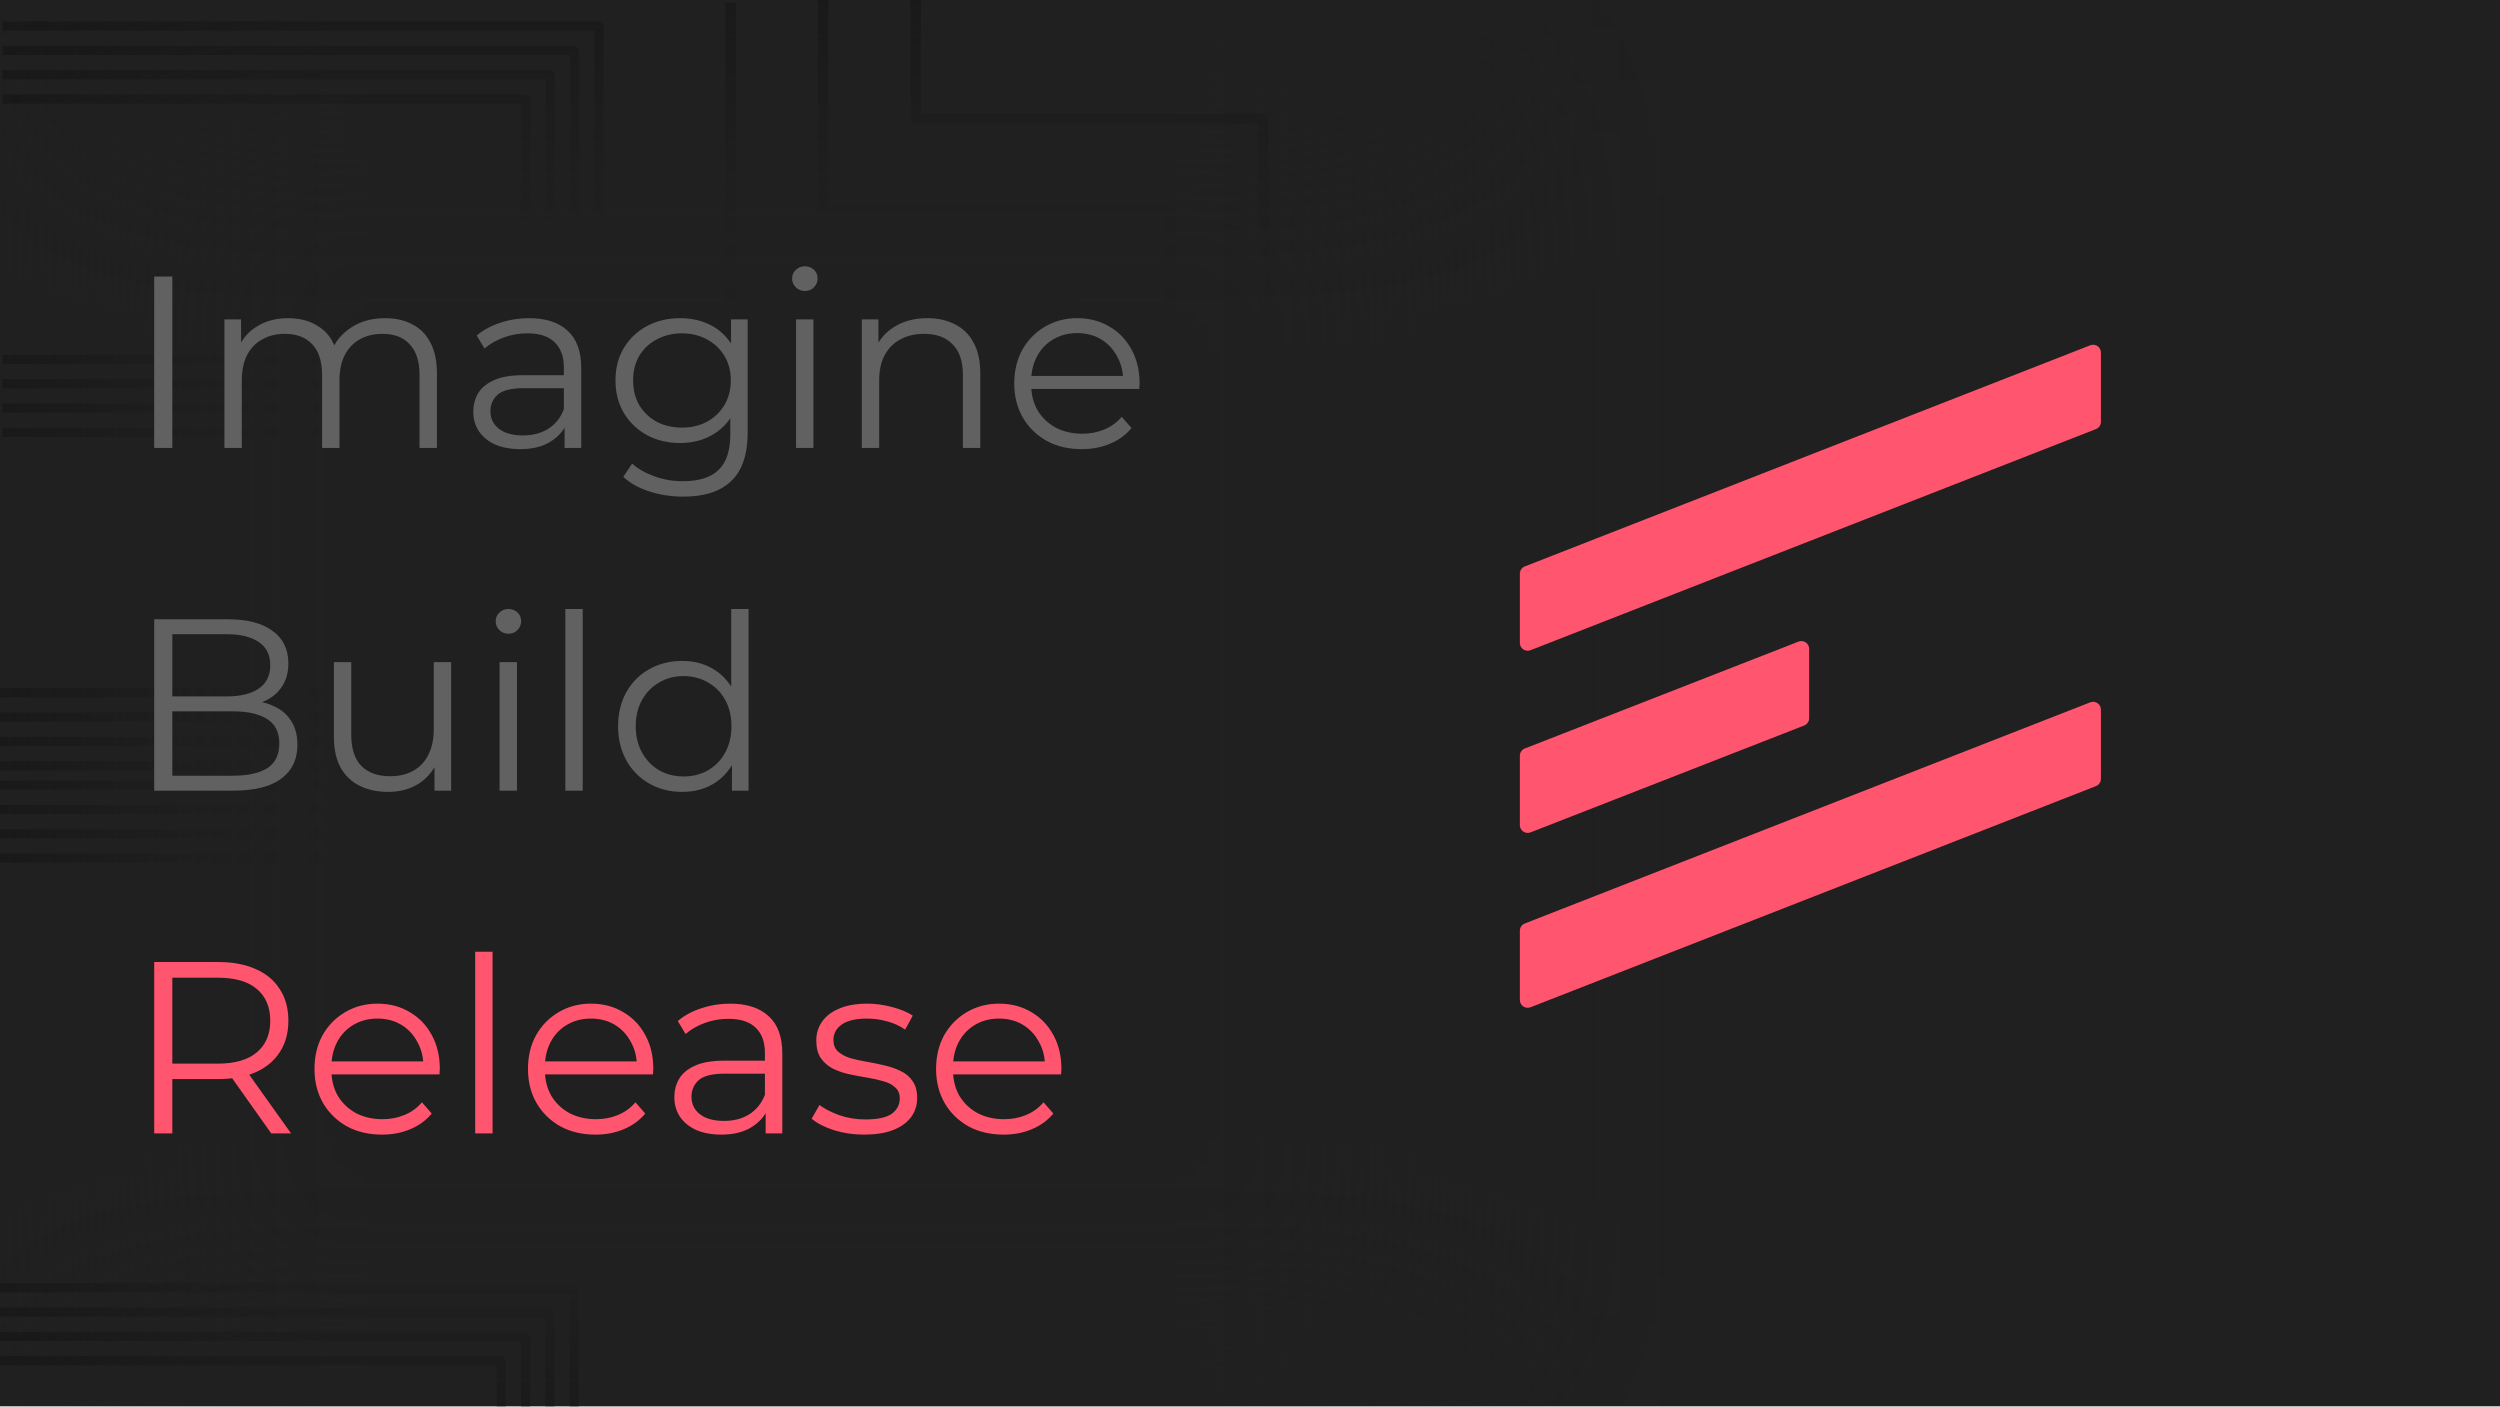
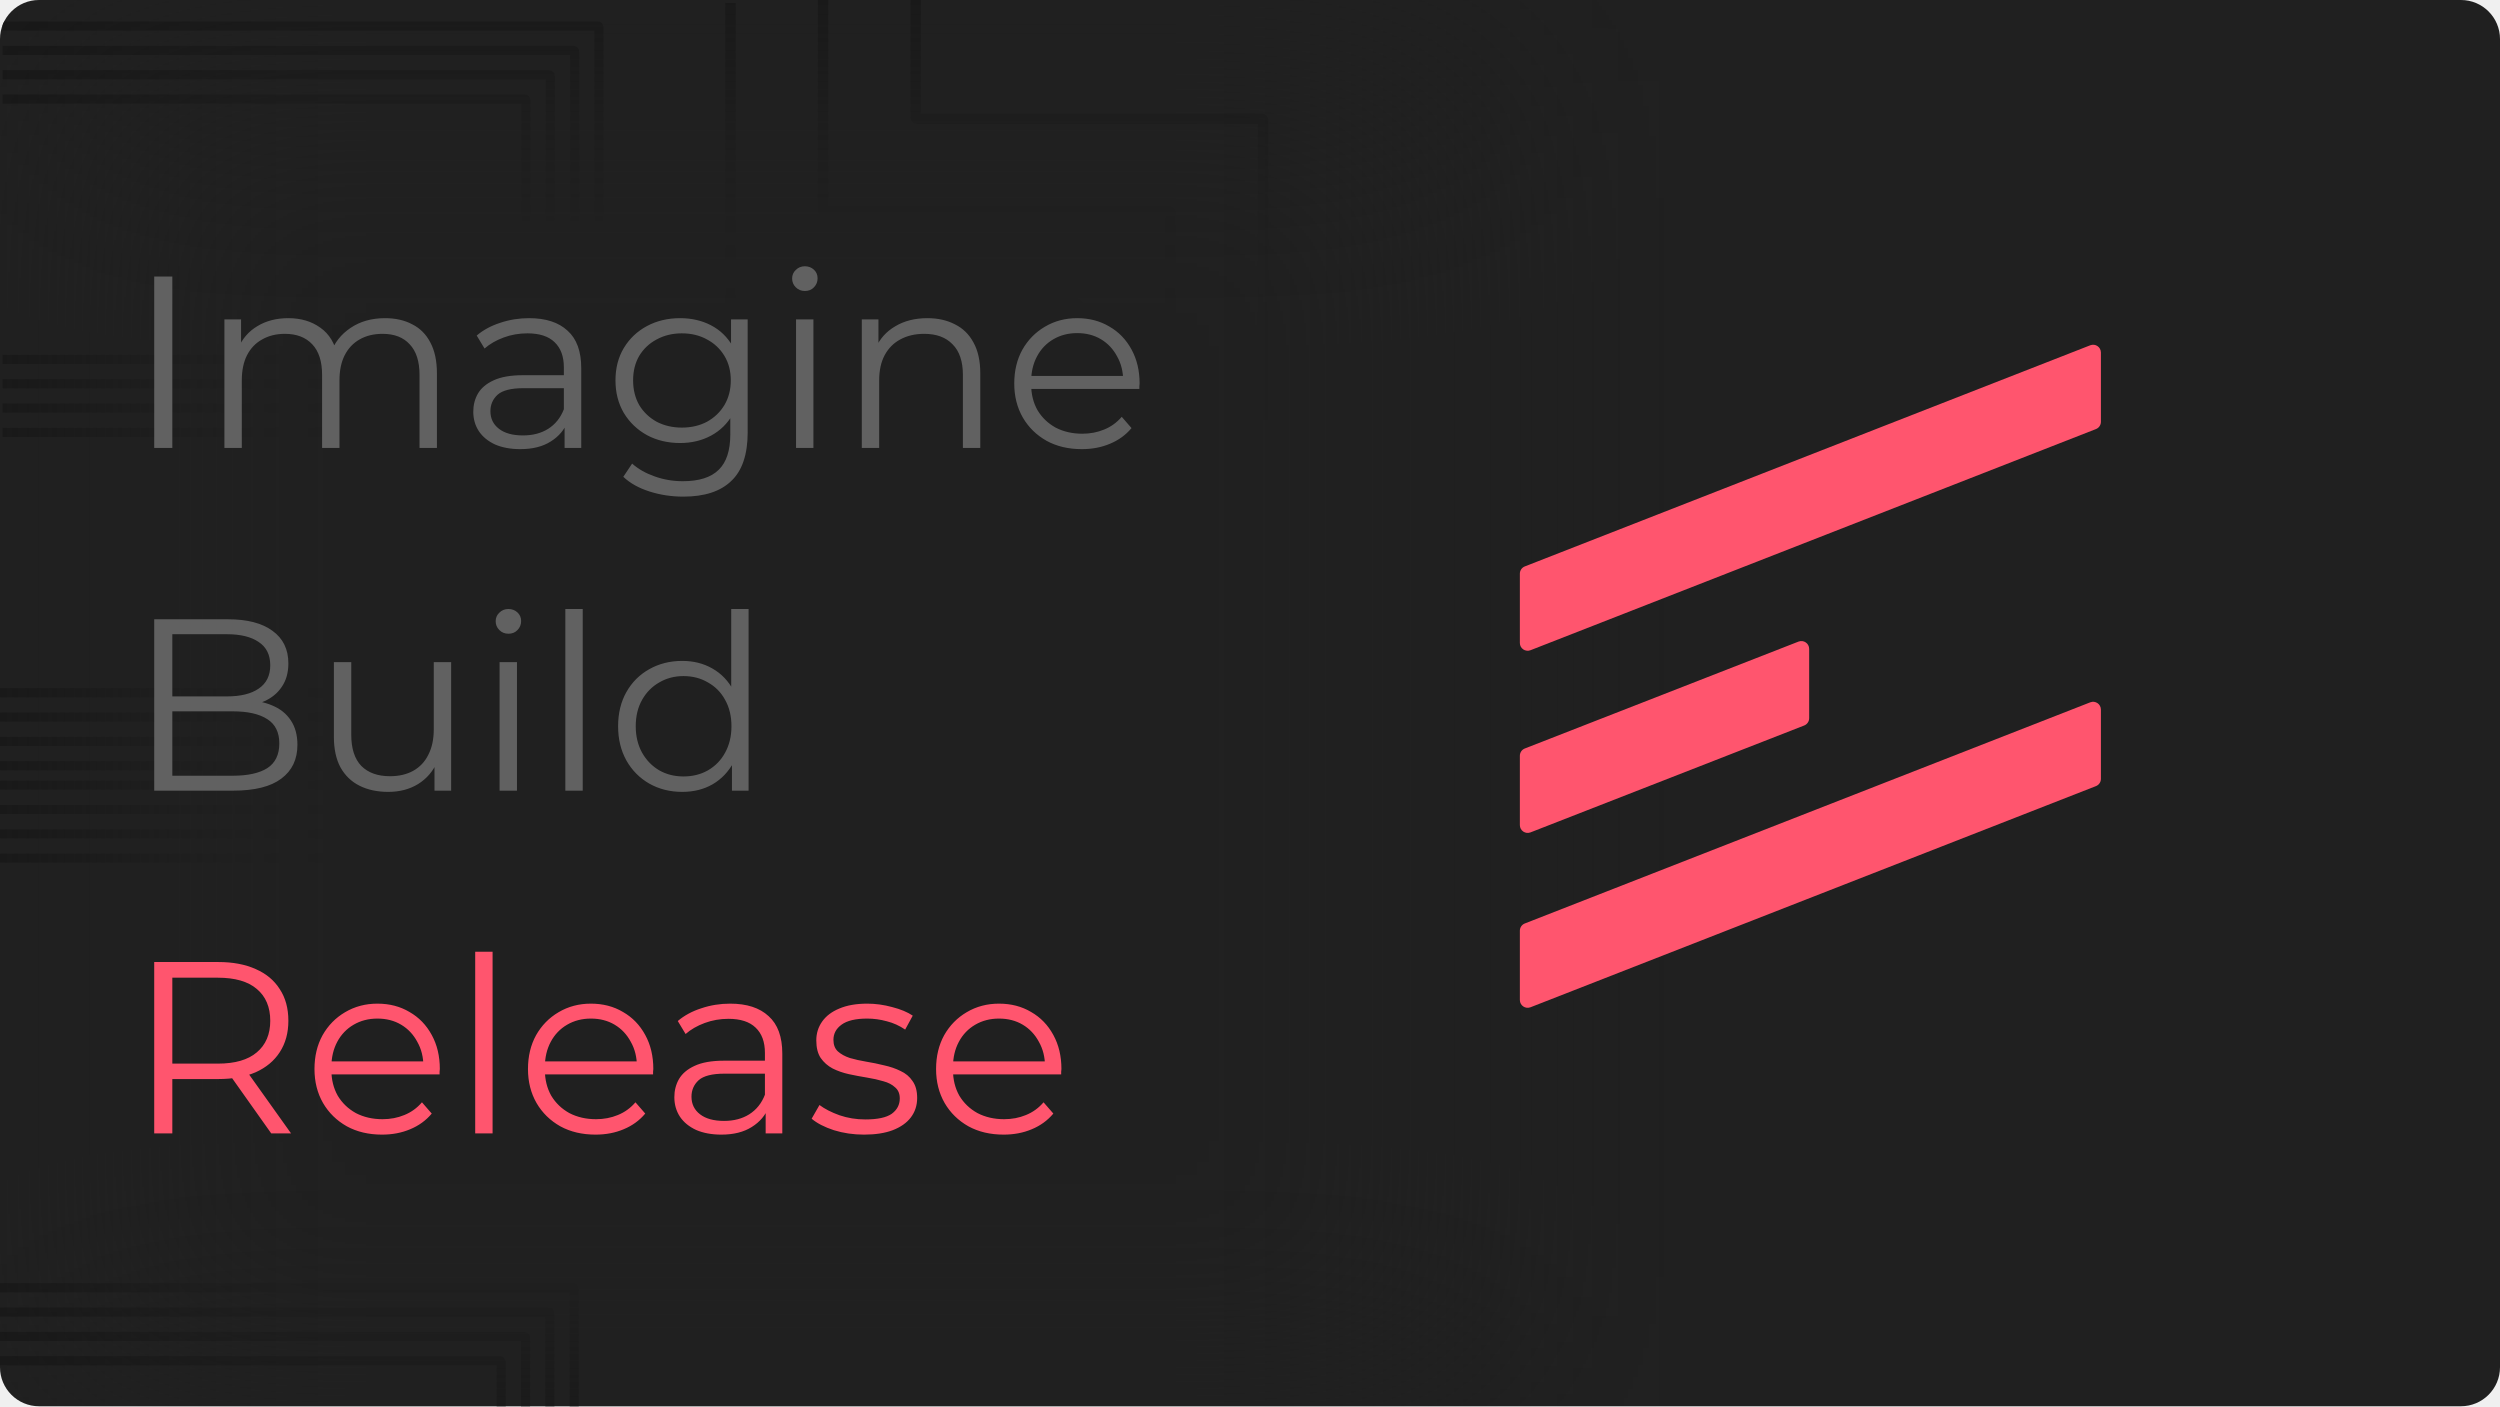
<svg xmlns="http://www.w3.org/2000/svg" width="1920" height="1080" viewBox="0 0 1920 1080" fill="none">
  <g clip-path="url(#clip0_716_4)">
-     <rect width="1920" height="1080" fill="#202020" />
+     <rect width="1920" height="1080" rx="30" fill="#202020" />
    <path d="M703.261 -140V90.174C703.261 90.726 703.708 91.174 704.261 91.174H969C969.552 91.174 970 91.622 970 92.174V322.348" stroke="#181818" stroke-width="8" />
    <path d="M632.13 -68.87V161.304C632.13 161.857 632.578 162.304 633.13 162.304H897.87C898.422 162.304 898.87 162.752 898.87 163.304V393.478" stroke="#181818" stroke-width="8" />
    <path d="M561 2.261V232.435C561 232.987 561.448 233.435 562 233.435H826.739C827.291 233.435 827.739 233.882 827.739 234.435V464.609" stroke="#181818" stroke-width="8" />
    <path d="M-17 989H440C440.552 989 441 989.448 441 990V1138.55" stroke="#181818" stroke-width="7" />
    <path d="M-17 1007.69H421.306C421.858 1007.69 422.306 1008.14 422.306 1008.69V1138.55" stroke="#181818" stroke-width="7" />
    <path d="M-17 1026.39H402.612C403.165 1026.39 403.612 1026.84 403.612 1027.39V1138.55" stroke="#181818" stroke-width="7" />
    <path d="M-17 1045.08H383.918C384.471 1045.08 384.918 1045.53 384.918 1046.08V1138.55" stroke="#181818" stroke-width="7" />
    <path d="M0 603H457C457.552 603 458 603.448 458 604V752.551" stroke="#181818" stroke-width="7" />
    <path d="M0 621.694H438.306C438.858 621.694 439.306 622.142 439.306 622.694V752.551" stroke="#181818" stroke-width="7" />
    <path d="M0 640.388H419.612C420.165 640.388 420.612 640.835 420.612 641.388V752.551" stroke="#181818" stroke-width="7" />
    <path d="M0 659.082H400.918C401.471 659.082 401.918 659.529 401.918 660.082V752.551" stroke="#181818" stroke-width="7" />
    <path d="M0 532H457C457.552 532 458 532.448 458 533V681.551" stroke="#181818" stroke-width="7" />
    <path d="M0 550.694H438.306C438.858 550.694 439.306 551.142 439.306 551.694V681.551" stroke="#181818" stroke-width="7" />
    <path d="M0 569.388H419.612C420.165 569.388 420.612 569.835 420.612 570.388V681.551" stroke="#181818" stroke-width="7" />
    <path d="M0 588.082H400.918C401.471 588.082 401.918 588.529 401.918 589.082V681.551" stroke="#181818" stroke-width="7" />
    <path d="M2 276H459C459.552 276 460 276.448 460 277V425.551" stroke="#181818" stroke-width="7" />
    <path d="M2 294.694H440.306C440.858 294.694 441.306 295.142 441.306 295.694V425.551" stroke="#181818" stroke-width="7" />
    <path d="M2 313.388H421.612C422.165 313.388 422.612 313.835 422.612 314.388V425.551" stroke="#181818" stroke-width="7" />
    <path d="M2 332.082H402.918C403.471 332.082 403.918 332.529 403.918 333.082V425.551" stroke="#181818" stroke-width="7" />
    <path d="M2 20H459C459.552 20 460 20.448 460 21V169.551" stroke="#181818" stroke-width="7" />
    <path d="M2 38.694H440.306C440.858 38.694 441.306 39.142 441.306 39.694V169.551" stroke="#181818" stroke-width="7" />
    <path d="M2 57.388H421.612C422.165 57.388 422.612 57.835 422.612 58.388V169.551" stroke="#181818" stroke-width="7" />
    <path d="M2 76.082H402.918C403.471 76.082 403.918 76.529 403.918 77.082V169.551" stroke="#181818" stroke-width="7" />
    <g filter="url(#filter0_f_716_4)">
      <rect x="77" y="62" width="1030" height="1061" fill="#202020" />
    </g>
    <path d="M118.434 344V212.388H132.347V344H118.434ZM295.689 244.351C303.711 244.351 310.668 245.918 316.559 249.051C322.575 252.059 327.213 256.697 330.472 262.964C333.856 269.232 335.549 277.128 335.549 286.655V344H322.199V287.971C322.199 277.567 319.692 269.733 314.679 264.469C309.79 259.079 302.834 256.384 293.809 256.384C287.04 256.384 281.149 257.825 276.135 260.708C271.247 263.466 267.424 267.54 264.666 272.929C262.034 278.194 260.718 284.586 260.718 292.107V344H247.368V287.971C247.368 277.567 244.862 269.733 239.848 264.469C234.834 259.079 227.815 256.384 218.79 256.384C212.146 256.384 206.318 257.825 201.304 260.708C196.29 263.466 192.405 267.54 189.647 272.929C187.015 278.194 185.699 284.586 185.699 292.107V344H172.349V245.291H185.135V271.989L183.066 267.289C186.075 260.144 190.901 254.566 197.544 250.555C204.312 246.419 212.272 244.351 221.422 244.351C231.074 244.351 239.284 246.795 246.052 251.683C252.821 256.447 257.208 263.654 259.214 273.305L253.949 271.237C256.832 263.215 261.908 256.76 269.178 251.871C276.574 246.858 285.411 244.351 295.689 244.351ZM433.608 344V322.19L433.044 318.618V282.142C433.044 273.744 430.663 267.289 425.9 262.776C421.262 258.264 414.305 256.008 405.03 256.008C398.637 256.008 392.558 257.073 386.792 259.204C381.026 261.335 376.138 264.155 372.127 267.665L366.11 257.7C371.124 253.438 377.141 250.179 384.16 247.923C391.179 245.542 398.575 244.351 406.346 244.351C419.131 244.351 428.971 247.547 435.865 253.94C442.884 260.207 446.394 269.796 446.394 282.706V344H433.608ZM399.577 344.94C392.182 344.94 385.727 343.749 380.212 341.368C374.822 338.861 370.685 335.477 367.802 331.215C364.919 326.828 363.478 321.814 363.478 316.173C363.478 311.034 364.669 306.397 367.05 302.26C369.557 297.998 373.568 294.614 379.083 292.107C384.724 289.475 392.245 288.159 401.646 288.159H435.677V298.124H402.022C392.495 298.124 385.852 299.816 382.092 303.2C378.457 306.585 376.639 310.784 376.639 315.797C376.639 321.438 378.833 325.95 383.22 329.335C387.607 332.719 393.749 334.411 401.646 334.411C409.166 334.411 415.621 332.719 421.011 329.335C426.526 325.825 430.538 320.811 433.044 314.293L436.053 323.506C433.546 330.024 429.159 335.226 422.891 339.112C416.75 342.997 408.978 344.94 399.577 344.94ZM524.768 381.415C515.743 381.415 507.094 380.099 498.821 377.467C490.548 374.835 483.842 371.075 478.703 366.186L485.472 356.033C490.11 360.169 495.813 363.428 502.581 365.81C509.475 368.317 516.745 369.57 524.391 369.57C536.926 369.57 546.139 366.625 552.03 360.734C557.921 354.968 560.867 345.943 560.867 333.659V309.029L562.747 292.107L561.431 275.186V245.291H574.216V331.967C574.216 349.014 570.017 361.486 561.619 369.382C553.346 377.404 541.062 381.415 524.768 381.415ZM522.323 340.24C512.922 340.24 504.462 338.234 496.941 334.223C489.42 330.087 483.466 324.384 479.079 317.114C474.818 309.843 472.687 301.508 472.687 292.107C472.687 282.706 474.818 274.434 479.079 267.289C483.466 260.019 489.42 254.378 496.941 250.367C504.462 246.356 512.922 244.351 522.323 244.351C531.097 244.351 538.994 246.168 546.014 249.803C553.033 253.438 558.611 258.828 562.747 265.973C566.883 273.117 568.952 281.829 568.952 292.107C568.952 302.385 566.883 311.097 562.747 318.242C558.611 325.386 553.033 330.839 546.014 334.599C538.994 338.359 531.097 340.24 522.323 340.24ZM523.639 328.395C530.909 328.395 537.365 326.89 543.005 323.882C548.646 320.749 553.095 316.487 556.354 311.097C559.613 305.582 561.243 299.252 561.243 292.107C561.243 284.963 559.613 278.695 556.354 273.305C553.095 267.916 548.646 263.717 543.005 260.708C537.365 257.575 530.909 256.008 523.639 256.008C516.495 256.008 510.04 257.575 504.274 260.708C498.633 263.717 494.183 267.916 490.924 273.305C487.791 278.695 486.224 284.963 486.224 292.107C486.224 299.252 487.791 305.582 490.924 311.097C494.183 316.487 498.633 320.749 504.274 323.882C510.04 326.89 516.495 328.395 523.639 328.395ZM611.363 344V245.291H624.712V344H611.363ZM618.131 223.481C615.374 223.481 613.055 222.541 611.175 220.661C609.295 218.78 608.355 216.524 608.355 213.892C608.355 211.26 609.295 209.066 611.175 207.311C613.055 205.431 615.374 204.491 618.131 204.491C620.889 204.491 623.208 205.368 625.088 207.123C626.968 208.878 627.908 211.072 627.908 213.704C627.908 216.462 626.968 218.78 625.088 220.661C623.333 222.541 621.014 223.481 618.131 223.481ZM712.244 244.351C720.266 244.351 727.286 245.918 733.302 249.051C739.444 252.059 744.207 256.697 747.592 262.964C751.101 269.232 752.856 277.128 752.856 286.655V344H739.507V287.971C739.507 277.567 736.875 269.733 731.61 264.469C726.471 259.079 719.201 256.384 709.8 256.384C702.781 256.384 696.639 257.825 691.374 260.708C686.235 263.466 682.224 267.54 679.341 272.929C676.584 278.194 675.205 284.586 675.205 292.107V344H661.856V245.291H674.641V272.365L672.573 267.289C675.706 260.144 680.72 254.566 687.614 250.555C694.508 246.419 702.718 244.351 712.244 244.351ZM830.842 344.94C820.564 344.94 811.539 342.809 803.768 338.547C795.996 334.16 789.917 328.207 785.53 320.686C781.143 313.04 778.949 304.328 778.949 294.551C778.949 284.775 781.018 276.126 785.154 268.605C789.416 261.084 795.182 255.193 802.452 250.931C809.847 246.544 818.12 244.351 827.27 244.351C836.545 244.351 844.756 246.482 851.9 250.743C859.17 254.88 864.873 260.771 869.01 268.417C873.146 275.938 875.214 284.649 875.214 294.551C875.214 295.178 875.152 295.868 875.026 296.62C875.026 297.246 875.026 297.936 875.026 298.688H789.102V288.723H867.882L862.617 292.671C862.617 285.527 861.05 279.197 857.917 273.681C854.909 268.041 850.772 263.654 845.508 260.52C840.243 257.387 834.164 255.82 827.27 255.82C820.501 255.82 814.422 257.387 809.032 260.52C803.642 263.654 799.443 268.041 796.435 273.681C793.427 279.322 791.923 285.777 791.923 293.047V295.115C791.923 302.636 793.552 309.279 796.811 315.045C800.195 320.686 804.833 325.136 810.724 328.395C816.741 331.528 823.572 333.095 831.218 333.095C837.235 333.095 842.813 332.03 847.952 329.899C853.216 327.768 857.729 324.509 861.489 320.122L869.01 328.771C864.623 334.035 859.108 338.046 852.464 340.804C845.946 343.561 838.739 344.94 830.842 344.94Z" fill="#616161" />
    <path d="M118.434 607.225V475.612H175.215C189.881 475.612 201.224 478.558 209.246 484.449C217.394 490.34 221.468 498.676 221.468 509.456C221.468 516.6 219.775 522.617 216.391 527.505C213.132 532.394 208.62 536.091 202.854 538.598C197.213 541.105 191.009 542.359 184.24 542.359L187.436 537.846C195.835 537.846 203.042 539.162 209.058 541.795C215.2 544.301 219.963 548.124 223.348 553.264C226.732 558.277 228.424 564.545 228.424 572.065C228.424 583.221 224.288 591.87 216.015 598.012C207.868 604.154 195.521 607.225 178.976 607.225H118.434ZM132.347 595.756H178.788C190.319 595.756 199.156 593.813 205.298 589.927C211.44 585.916 214.511 579.586 214.511 570.937C214.511 562.414 211.44 556.209 205.298 552.324C199.156 548.312 190.319 546.307 178.788 546.307H130.843V534.838H174.275C184.804 534.838 192.952 532.832 198.717 528.821C204.609 524.81 207.554 518.856 207.554 510.96C207.554 502.938 204.609 496.984 198.717 493.098C192.952 489.087 184.804 487.081 174.275 487.081H132.347V595.756ZM298.161 608.165C289.763 608.165 282.43 606.598 276.163 603.464C269.896 600.331 265.007 595.63 261.498 589.363C258.113 583.096 256.421 575.262 256.421 565.861V508.515H269.77V564.357C269.77 574.886 272.34 582.845 277.479 588.235C282.744 593.499 290.076 596.132 299.477 596.132C306.371 596.132 312.325 594.753 317.339 591.995C322.478 589.112 326.364 584.976 328.996 579.586C331.753 574.196 333.132 567.741 333.132 560.22V508.515H346.482V607.225H333.696V580.15L335.765 585.039C332.631 592.309 327.742 598.012 321.099 602.148C314.581 606.159 306.935 608.165 298.161 608.165ZM383.685 607.225V508.515H397.035V607.225H383.685ZM390.454 486.705C387.696 486.705 385.378 485.765 383.497 483.885C381.617 482.005 380.677 479.749 380.677 477.117C380.677 474.484 381.617 472.291 383.497 470.536C385.378 468.656 387.696 467.716 390.454 467.716C393.212 467.716 395.531 468.593 397.411 470.348C399.291 472.103 400.231 474.296 400.231 476.929C400.231 479.686 399.291 482.005 397.411 483.885C395.656 485.765 393.337 486.705 390.454 486.705ZM434.178 607.225V467.716H447.528V607.225H434.178ZM523.967 608.165C514.566 608.165 506.105 606.034 498.585 601.772C491.189 597.51 485.361 591.619 481.099 584.098C476.837 576.452 474.706 567.678 474.706 557.776C474.706 547.748 476.837 538.974 481.099 531.454C485.361 523.933 491.189 518.104 498.585 513.968C506.105 509.706 514.566 507.575 523.967 507.575C532.616 507.575 540.325 509.518 547.093 513.404C553.987 517.29 559.44 522.993 563.451 530.513C567.587 537.909 569.655 546.996 569.655 557.776C569.655 568.43 567.65 577.518 563.639 585.039C559.628 592.559 554.175 598.325 547.281 602.336C540.513 606.222 532.741 608.165 523.967 608.165ZM524.907 596.32C531.926 596.32 538.194 594.753 543.709 591.619C549.349 588.36 553.736 583.848 556.87 578.082C560.129 572.191 561.759 565.422 561.759 557.776C561.759 550.005 560.129 543.236 556.87 537.47C553.736 531.704 549.349 527.255 543.709 524.121C538.194 520.862 531.926 519.232 524.907 519.232C518.013 519.232 511.809 520.862 506.293 524.121C500.778 527.255 496.391 531.704 493.132 537.47C489.873 543.236 488.244 550.005 488.244 557.776C488.244 565.422 489.873 572.191 493.132 578.082C496.391 583.848 500.778 588.36 506.293 591.619C511.809 594.753 518.013 596.32 524.907 596.32ZM562.135 607.225V577.518L563.451 557.588L561.571 537.658V467.716H574.92V607.225H562.135Z" fill="#616161" />
    <path d="M118.434 870.449V738.837H167.695C178.85 738.837 188.439 740.654 196.461 744.289C204.483 747.799 210.625 752.938 214.887 759.706C219.274 766.35 221.468 774.434 221.468 783.961C221.468 793.236 219.274 801.258 214.887 808.027C210.625 814.67 204.483 819.809 196.461 823.444C188.439 826.954 178.85 828.709 167.695 828.709H126.143L132.347 822.316V870.449H118.434ZM208.306 870.449L174.463 822.692H189.505L223.536 870.449H208.306ZM132.347 823.444L126.143 816.864H167.319C180.48 816.864 190.445 813.981 197.213 808.215C204.107 802.449 207.554 794.364 207.554 783.961C207.554 773.432 204.107 765.284 197.213 759.518C190.445 753.753 180.48 750.87 167.319 750.87H126.143L132.347 744.289V823.444ZM293.414 871.389C283.135 871.389 274.11 869.258 266.339 864.996C258.568 860.609 252.488 854.655 248.101 847.135C243.714 839.489 241.521 830.777 241.521 821C241.521 811.223 243.589 802.574 247.725 795.054C251.987 787.533 257.753 781.642 265.023 777.38C272.418 772.993 280.691 770.799 289.841 770.799C299.117 770.799 307.327 772.93 314.472 777.192C321.742 781.328 327.445 787.22 331.581 794.866C335.718 802.386 337.786 811.098 337.786 821C337.786 821.627 337.723 822.316 337.598 823.068C337.598 823.695 337.598 824.384 337.598 825.137H251.674V815.172H330.453L325.189 819.12C325.189 811.975 323.622 805.645 320.488 800.13C317.48 794.49 313.343 790.103 308.079 786.969C302.814 783.835 296.735 782.269 289.841 782.269C283.073 782.269 276.993 783.835 271.604 786.969C266.214 790.103 262.015 794.49 259.006 800.13C255.998 805.771 254.494 812.226 254.494 819.496V821.564C254.494 829.085 256.123 835.728 259.382 841.494C262.767 847.135 267.404 851.584 273.296 854.843C279.312 857.977 286.144 859.544 293.79 859.544C299.806 859.544 305.384 858.478 310.523 856.347C315.788 854.217 320.3 850.958 324.06 846.571L331.581 855.219C327.194 860.484 321.679 864.495 315.036 867.252C308.518 870.01 301.31 871.389 293.414 871.389ZM364.957 870.449V730.94H378.306V870.449H364.957ZM457.378 871.389C447.1 871.389 438.075 869.258 430.303 864.996C422.532 860.609 416.453 854.655 412.066 847.135C407.679 839.489 405.485 830.777 405.485 821C405.485 811.223 407.553 802.574 411.69 795.054C415.951 787.533 421.717 781.642 428.987 777.38C436.383 772.993 444.655 770.799 453.806 770.799C463.081 770.799 471.291 772.93 478.436 777.192C485.706 781.328 491.409 787.22 495.546 794.866C499.682 802.386 501.75 811.098 501.75 821C501.75 821.627 501.687 822.316 501.562 823.068C501.562 823.695 501.562 824.384 501.562 825.137H415.638V815.172H494.417L489.153 819.12C489.153 811.975 487.586 805.645 484.452 800.13C481.444 794.49 477.308 790.103 472.043 786.969C466.779 783.835 460.7 782.269 453.806 782.269C447.037 782.269 440.958 783.835 435.568 786.969C430.178 790.103 425.979 794.49 422.971 800.13C419.963 805.771 418.458 812.226 418.458 819.496V821.564C418.458 829.085 420.088 835.728 423.347 841.494C426.731 847.135 431.369 851.584 437.26 854.843C443.277 857.977 450.108 859.544 457.754 859.544C463.771 859.544 469.348 858.478 474.488 856.347C479.752 854.217 484.264 850.958 488.025 846.571L495.546 855.219C491.158 860.484 485.643 864.495 479 867.252C472.482 870.01 465.275 871.389 457.378 871.389ZM588.025 870.449V848.639L587.461 845.066V808.591C587.461 800.193 585.08 793.738 580.316 789.225C575.679 784.713 568.722 782.457 559.446 782.457C553.054 782.457 546.975 783.522 541.209 785.653C535.443 787.784 530.554 790.604 526.543 794.114L520.527 784.149C525.541 779.887 531.557 776.628 538.577 774.372C545.596 771.99 552.991 770.799 560.763 770.799C573.548 770.799 583.387 773.996 590.281 780.388C597.301 786.656 600.81 796.245 600.81 809.155V870.449H588.025ZM553.994 871.389C546.599 871.389 540.143 870.198 534.628 867.816C529.238 865.31 525.102 861.925 522.219 857.664C519.336 853.276 517.895 848.263 517.895 842.622C517.895 837.483 519.085 832.845 521.467 828.709C523.974 824.447 527.985 821.063 533.5 818.556C539.141 815.924 546.661 814.608 556.062 814.608H590.093V824.572H556.438C546.912 824.572 540.269 826.265 536.508 829.649C532.873 833.033 531.056 837.232 531.056 842.246C531.056 847.887 533.249 852.399 537.636 855.783C542.024 859.168 548.165 860.86 556.062 860.86C563.583 860.86 570.038 859.168 575.428 855.783C580.943 852.274 584.954 847.26 587.461 840.742L590.469 849.955C587.962 856.473 583.575 861.675 577.308 865.56C571.166 869.446 563.395 871.389 553.994 871.389ZM663.579 871.389C655.431 871.389 647.723 870.261 640.453 868.005C633.183 865.623 627.479 862.677 623.343 859.168L629.36 848.639C633.371 851.647 638.51 854.279 644.777 856.535C651.044 858.666 657.625 859.732 664.519 859.732C673.92 859.732 680.688 858.29 684.825 855.407C688.961 852.399 691.029 848.451 691.029 843.562C691.029 839.927 689.839 837.107 687.457 835.101C685.201 832.971 682.192 831.404 678.432 830.401C674.672 829.273 670.473 828.333 665.835 827.581C661.197 826.829 656.559 825.951 651.922 824.949C647.409 823.946 643.273 822.504 639.513 820.624C635.752 818.619 632.681 815.924 630.3 812.539C628.043 809.155 626.915 804.643 626.915 799.002C626.915 793.612 628.42 788.786 631.428 784.525C634.436 780.263 638.823 776.941 644.589 774.56C650.48 772.053 657.625 770.799 666.023 770.799C672.416 770.799 678.808 771.677 685.201 773.432C691.593 775.061 696.858 777.255 700.994 780.012L695.166 790.729C690.779 787.721 686.078 785.59 681.064 784.337C676.051 782.958 671.037 782.269 666.023 782.269C657.124 782.269 650.543 783.835 646.281 786.969C642.145 789.977 640.077 793.863 640.077 798.626C640.077 802.386 641.205 805.332 643.461 807.463C645.842 809.594 648.913 811.286 652.674 812.539C656.559 813.667 660.759 814.608 665.271 815.36C669.909 816.112 674.484 817.052 678.996 818.18C683.634 819.183 687.833 820.624 691.593 822.504C695.479 824.259 698.55 826.829 700.806 830.213C703.188 833.472 704.379 837.796 704.379 843.186C704.379 848.952 702.749 853.966 699.49 858.228C696.356 862.364 691.719 865.623 685.577 868.005C679.56 870.261 672.228 871.389 663.579 871.389ZM770.802 871.389C760.523 871.389 751.498 869.258 743.727 864.996C735.956 860.609 729.876 854.655 725.489 847.135C721.102 839.489 718.909 830.777 718.909 821C718.909 811.223 720.977 802.574 725.113 795.054C729.375 787.533 735.141 781.642 742.411 777.38C749.806 772.993 758.079 770.799 767.229 770.799C776.505 770.799 784.715 772.93 791.86 777.192C799.13 781.328 804.833 787.22 808.969 794.866C813.105 802.386 815.174 811.098 815.174 821C815.174 821.627 815.111 822.316 814.986 823.068C814.986 823.695 814.986 824.384 814.986 825.137H729.062V815.172H807.841L802.577 819.12C802.577 811.975 801.01 805.645 797.876 800.13C794.868 794.49 790.731 790.103 785.467 786.969C780.202 783.835 774.123 782.269 767.229 782.269C760.461 782.269 754.381 783.835 748.992 786.969C743.602 790.103 739.403 794.49 736.394 800.13C733.386 805.771 731.882 812.226 731.882 819.496V821.564C731.882 829.085 733.511 835.728 736.77 841.494C740.155 847.135 744.792 851.584 750.684 854.843C756.7 857.977 763.532 859.544 771.178 859.544C777.194 859.544 782.772 858.478 787.911 856.347C793.176 854.217 797.688 850.958 801.448 846.571L808.969 855.219C804.582 860.484 799.067 864.495 792.424 867.252C785.906 870.01 778.698 871.389 770.802 871.389Z" fill="#FF556E" />
    <path d="M1167.25 440.601C1167.25 438.128 1168.76 435.908 1171.06 435.009L1605.33 265.166C1609.26 263.63 1613.5 266.533 1613.5 270.759V323.937C1613.5 326.41 1611.99 328.63 1609.69 329.529L1175.42 499.372C1171.49 500.908 1167.25 498.005 1167.25 493.779V440.601Z" fill="#FF556E" />
    <path d="M1167.25 580.435C1167.25 577.959 1168.77 575.737 1171.07 574.835L1381.25 492.744C1385.19 491.206 1389.44 494.112 1389.44 498.343V551.584C1389.44 554.06 1387.92 556.282 1385.62 557.182L1175.44 639.275C1171.5 640.814 1167.25 637.906 1167.25 633.677V580.435Z" fill="#FF556E" />
    <path d="M1167.25 714.813C1167.25 712.34 1168.76 710.121 1171.06 709.222L1605.33 539.378C1609.26 537.842 1613.5 540.745 1613.5 544.971V598.149C1613.5 600.622 1611.99 602.842 1609.69 603.741L1175.42 773.583C1171.49 775.12 1167.25 772.217 1167.25 767.991V714.813Z" fill="#FF556E" />
  </g>
  <defs>
    <filter id="filter0_f_716_4" x="-94" y="-109" width="1372" height="1403" filterUnits="userSpaceOnUse" color-interpolation-filters="sRGB">
      <feFlood flood-opacity="0" result="BackgroundImageFix" />
      <feBlend mode="normal" in="SourceGraphic" in2="BackgroundImageFix" result="shape" />
      <feGaussianBlur stdDeviation="85.5" result="effect1_foregroundBlur_716_4" />
    </filter>
    <clipPath id="clip0_716_4">
-       <rect width="1920" height="1080" fill="white" />
+       <rect width="1920" height="1080" rx="30" fill="white" />
    </clipPath>
  </defs>
</svg>
